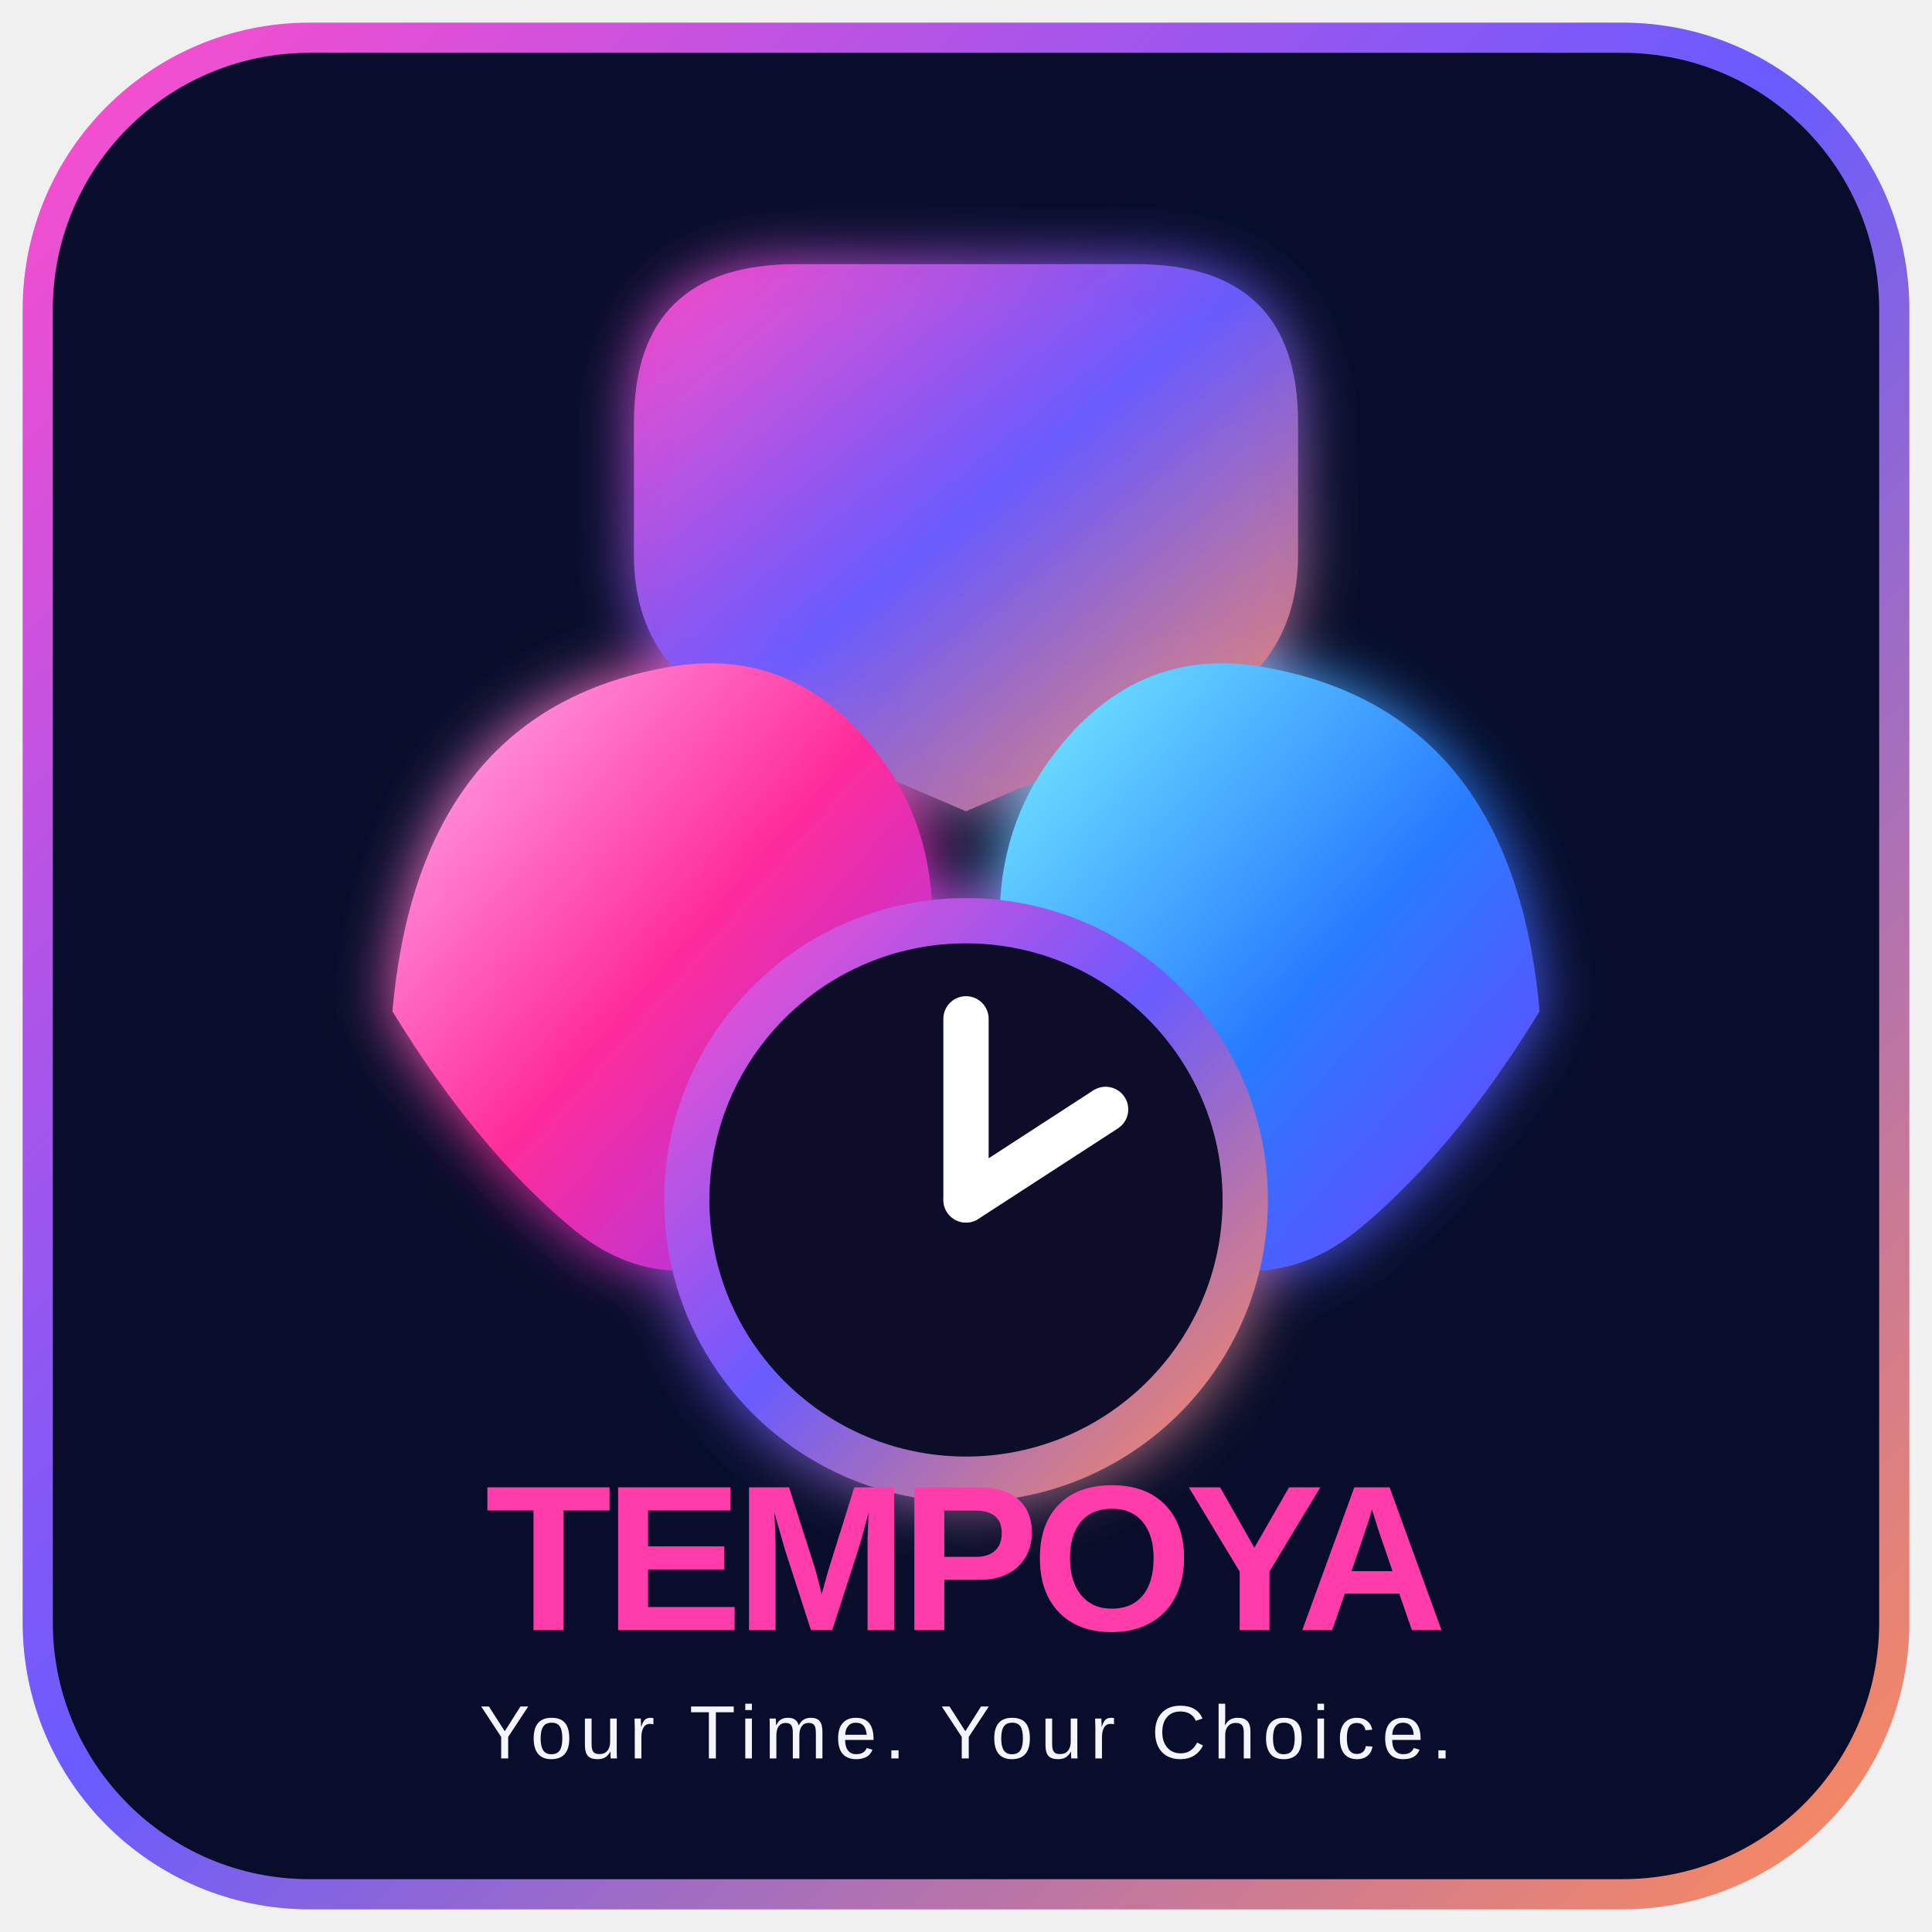
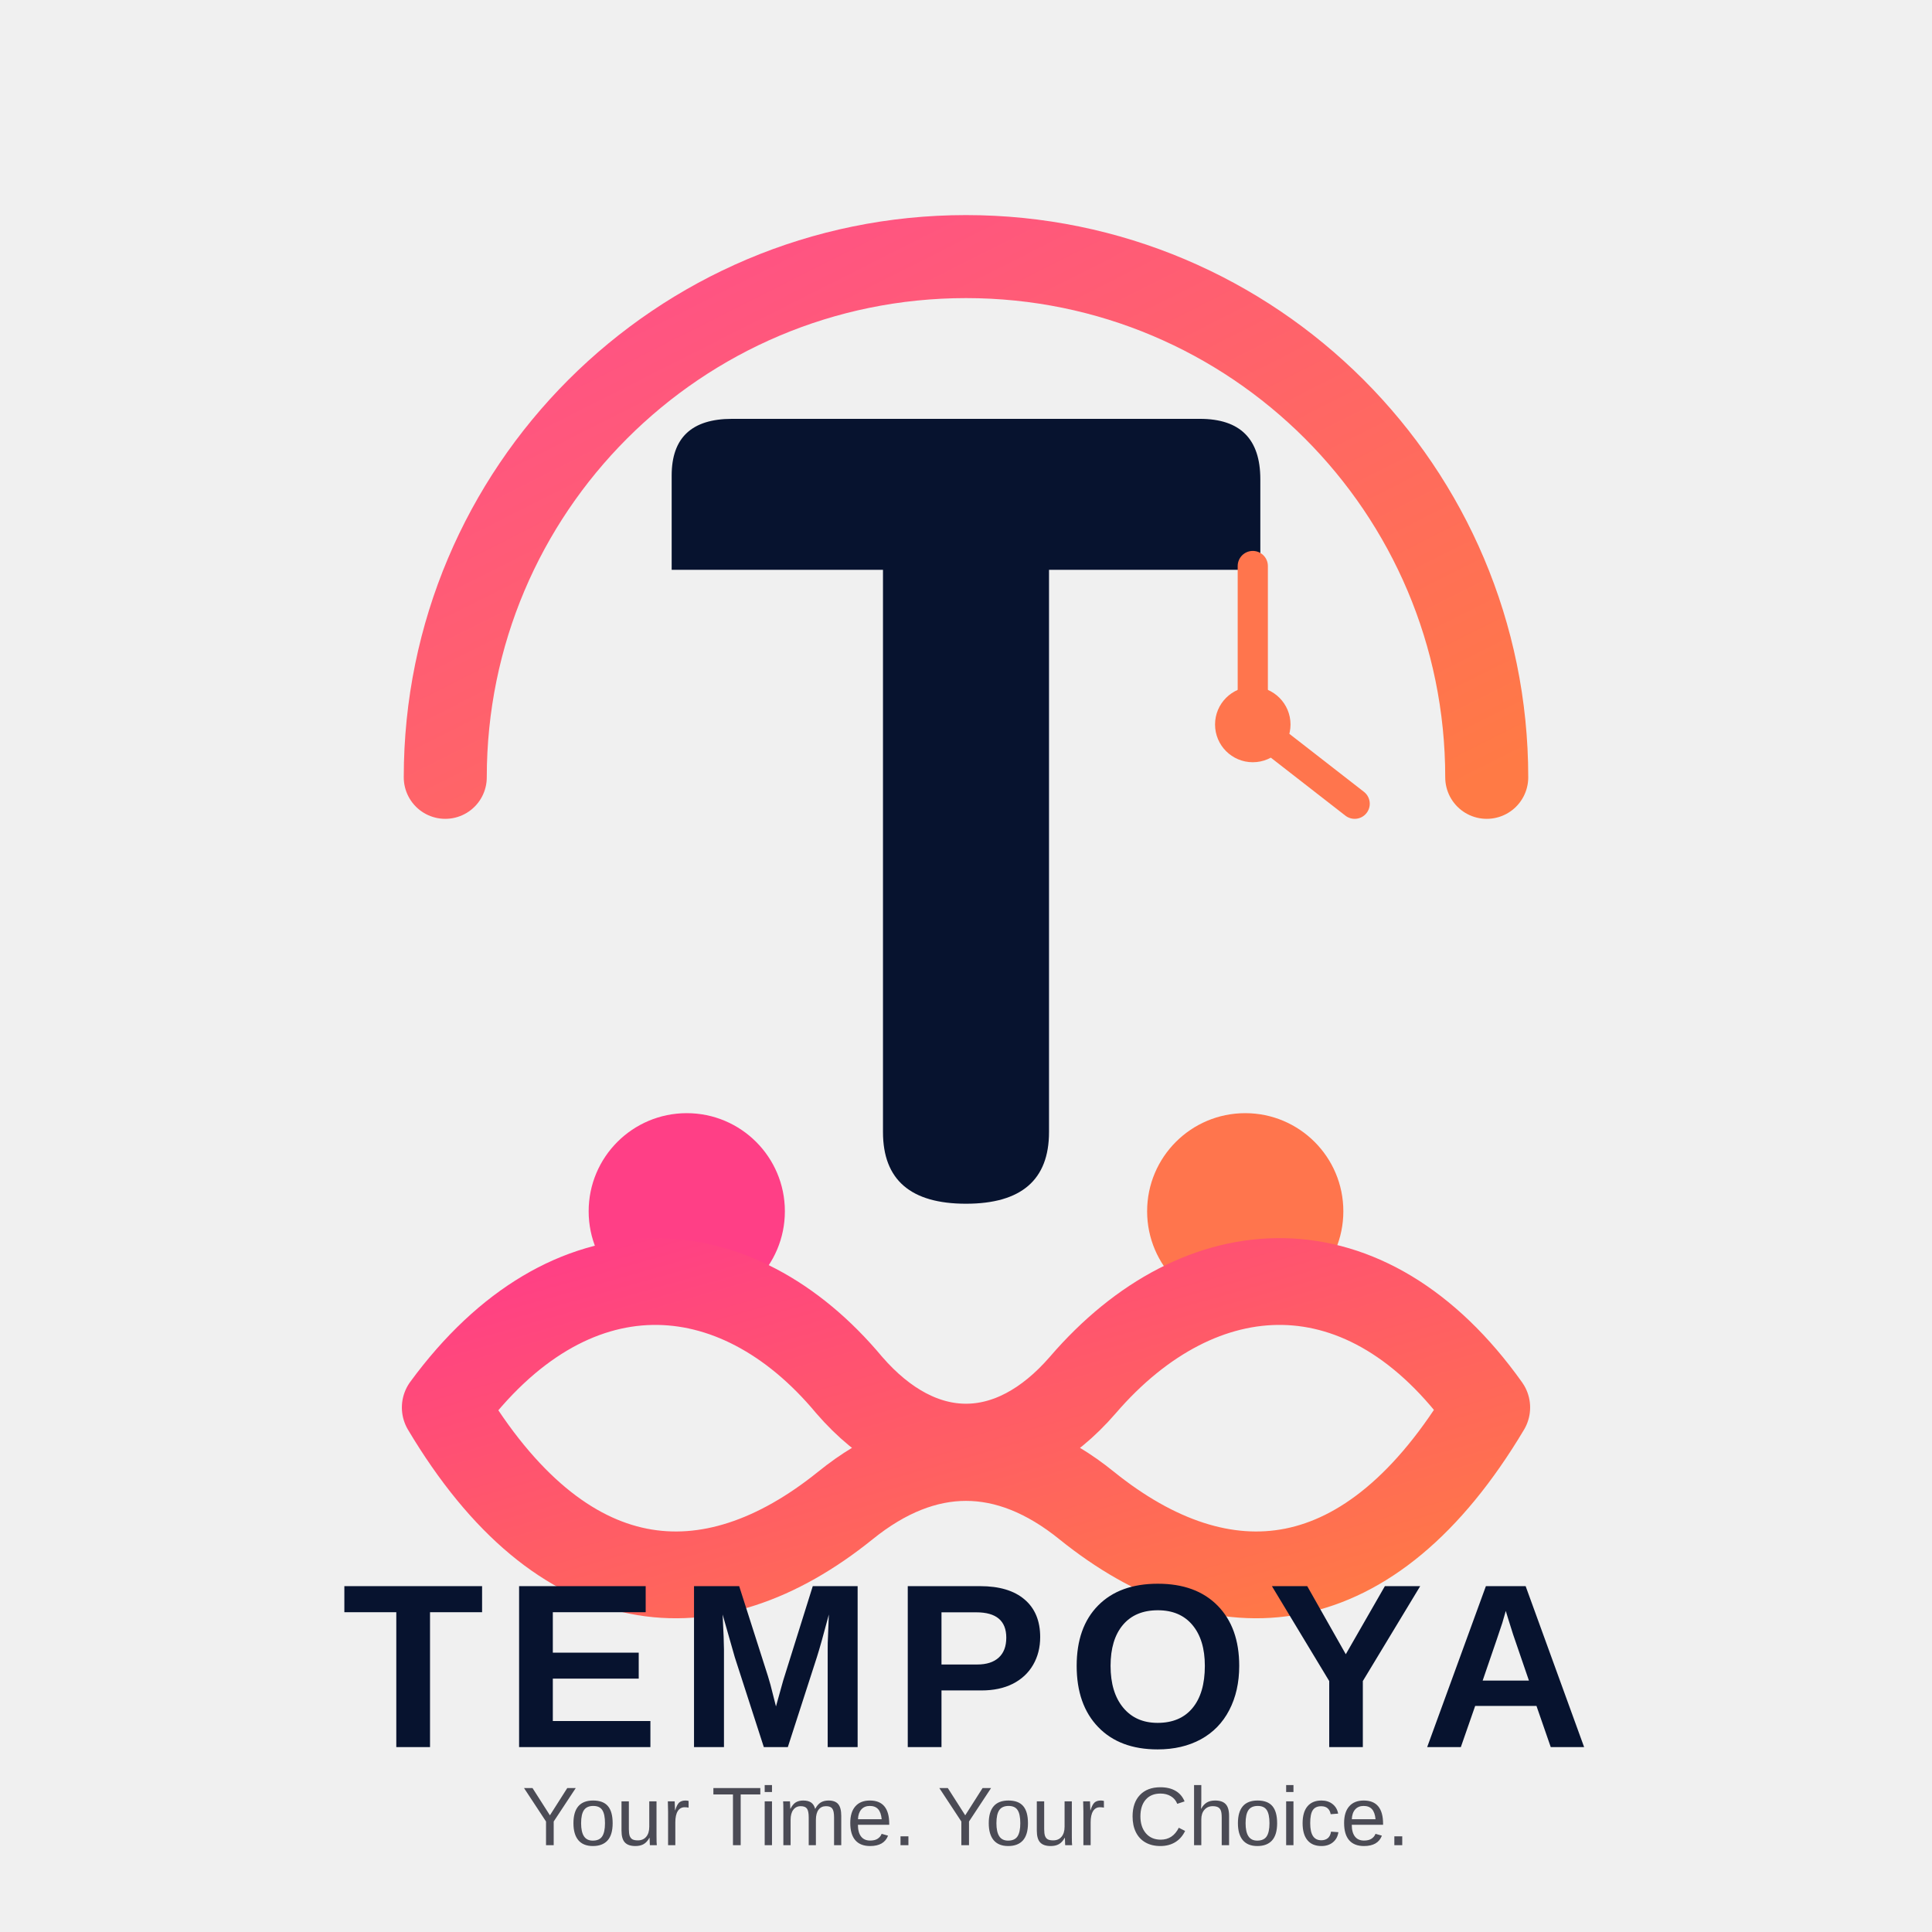
<svg xmlns="http://www.w3.org/2000/svg" viewBox="0 0 512 512" role="img" aria-labelledby="title desc">
  <defs>
-     <linearGradient id="rim" x1="0" y1="0" x2="1" y2="1">
-       <stop stop-color="#ff4dcb" />
-       <stop offset=".48" stop-color="#695bff" />
-       <stop offset="1" stop-color="#ff8b5a" />
+     <linearGradient id="ring" x1="0" y1="0" x2="1" y2="1">
+       <stop stop-color="#ff4d8d" />
+       <stop offset="1" stop-color="#ff7a45" />
    </linearGradient>
-     <linearGradient id="pink" x1="0" y1="0" x2="1" y2="1">
-       <stop stop-color="#ffb4f3" />
-       <stop offset=".5" stop-color="#ff2c9b" />
-       <stop offset="1" stop-color="#8c37ff" />
+     <linearGradient id="mark" x1="0" y1="0" x2="1" y2="1">
+       <stop stop-color="#ff3f86" />
+       <stop offset="1" stop-color="#ff7a45" />
    </linearGradient>
-     <linearGradient id="blue" x1="0" y1="0" x2="1" y2="1">
-       <stop stop-color="#79f1ff" />
-       <stop offset=".55" stop-color="#287bff" />
-       <stop offset="1" stop-color="#773cff" />
-     </linearGradient>
-     <filter id="glow">
-       <feGaussianBlur stdDeviation="8" result="b" />
-       <feMerge>
-         <feMergeNode in="b" />
-         <feMergeNode in="SourceGraphic" />
-       </feMerge>
-     </filter>
  </defs>
-   <rect x="10" y="10" width="492" height="492" rx="72" fill="#070d2a" stroke="url(#rim)" stroke-width="8" />
-   <g filter="url(#glow)">
-     <path d="M256 68 L256 278" stroke="url(#rim)" stroke-width="38" stroke-linecap="round" />
-     <path d="M168 112 Q168 70 211 70 L301 70 Q344 70 344 112 L344 147 Q344 179 312 191 L256 215 L200 191 Q168 179 168 147Z" fill="url(#rim)" opacity=".95" />
-     <path d="M104 268 Q111 189 176 177 Q212 170 235 203 Q248 222 247 247 Q242 283 211 299 L211 326 Q178 348 151 325 Q126 304 104 268Z" fill="url(#pink)" />
-     <path d="M408 268 Q401 189 336 177 Q300 170 277 203 Q264 222 265 247 Q270 283 301 299 L301 326 Q334 348 361 325 Q386 304 408 268Z" fill="url(#blue)" />
-     <path d="M201 274 Q229 300 256 300 Q283 300 311 274" fill="none" stroke="#ffd6f4" stroke-width="17" stroke-linecap="round" />
-     <circle cx="256" cy="318" r="74" fill="#080d29" stroke="url(#rim)" stroke-width="12" />
-     <circle cx="256" cy="318" r="6" fill="#ff4d9d" />
-     <path d="M256 270 V318 L293 294" fill="none" stroke="#fff" stroke-width="12" stroke-linecap="round" stroke-linejoin="round" />
-   </g>
-   <text x="256" y="432" text-anchor="middle" font-family="Arial,sans-serif" font-size="55" font-weight="900" letter-spacing="-2" fill="#ff3caa">TEMPOYA</text>
-   <text x="256" y="466" text-anchor="middle" font-family="Arial,sans-serif" font-size="20" letter-spacing="2" fill="#f4f5ff">Your Time. Your Choice.</text>
+   <path d="M118 206 A138 138 0 1 1 394 206" fill="none" stroke="url(#ring)" stroke-width="22" stroke-linecap="round" />
+   <path d="M178 126 Q178 111 194 111 H318 Q334 111 334 127 V151 H278 V300 Q278 319 256 319 Q234 319 234 300 V151 H178Z" fill="#07132f" />
+   <path d="M332 192 L332 150 M332 192 L359 213" fill="none" stroke="#ff754d" stroke-width="8" stroke-linecap="round" />
+   <circle cx="332" cy="192" r="10" fill="#ff754d" />
+   <circle cx="182" cy="321" r="26" fill="#ff3f86" />
+   <circle cx="330" cy="321" r="26" fill="#ff754d" />
+   <path d="M118 373 C151 328 195 331 225 367 C244 389 268 389 287 367 C318 331 362 328 394 373 C363 425 324 428 288 399 C267 382 245 382 224 399 C188 428 149 425 118 373Z" fill="none" stroke="url(#mark)" stroke-width="23" stroke-linecap="round" stroke-linejoin="round" />
+   <text x="256" y="463" text-anchor="middle" font-family="Arial,sans-serif" font-size="62" font-weight="700" letter-spacing="5" fill="#07132f">TEMPOYA</text>
+   <path d="M80 480 H170 M342 480 H432" stroke="url(#ring)" stroke-width="3" />
+   <text x="256" y="489" text-anchor="middle" font-family="Arial,sans-serif" font-size="22" fill="#4b4b55">Your Time. Your Choice.</text>
</svg>
